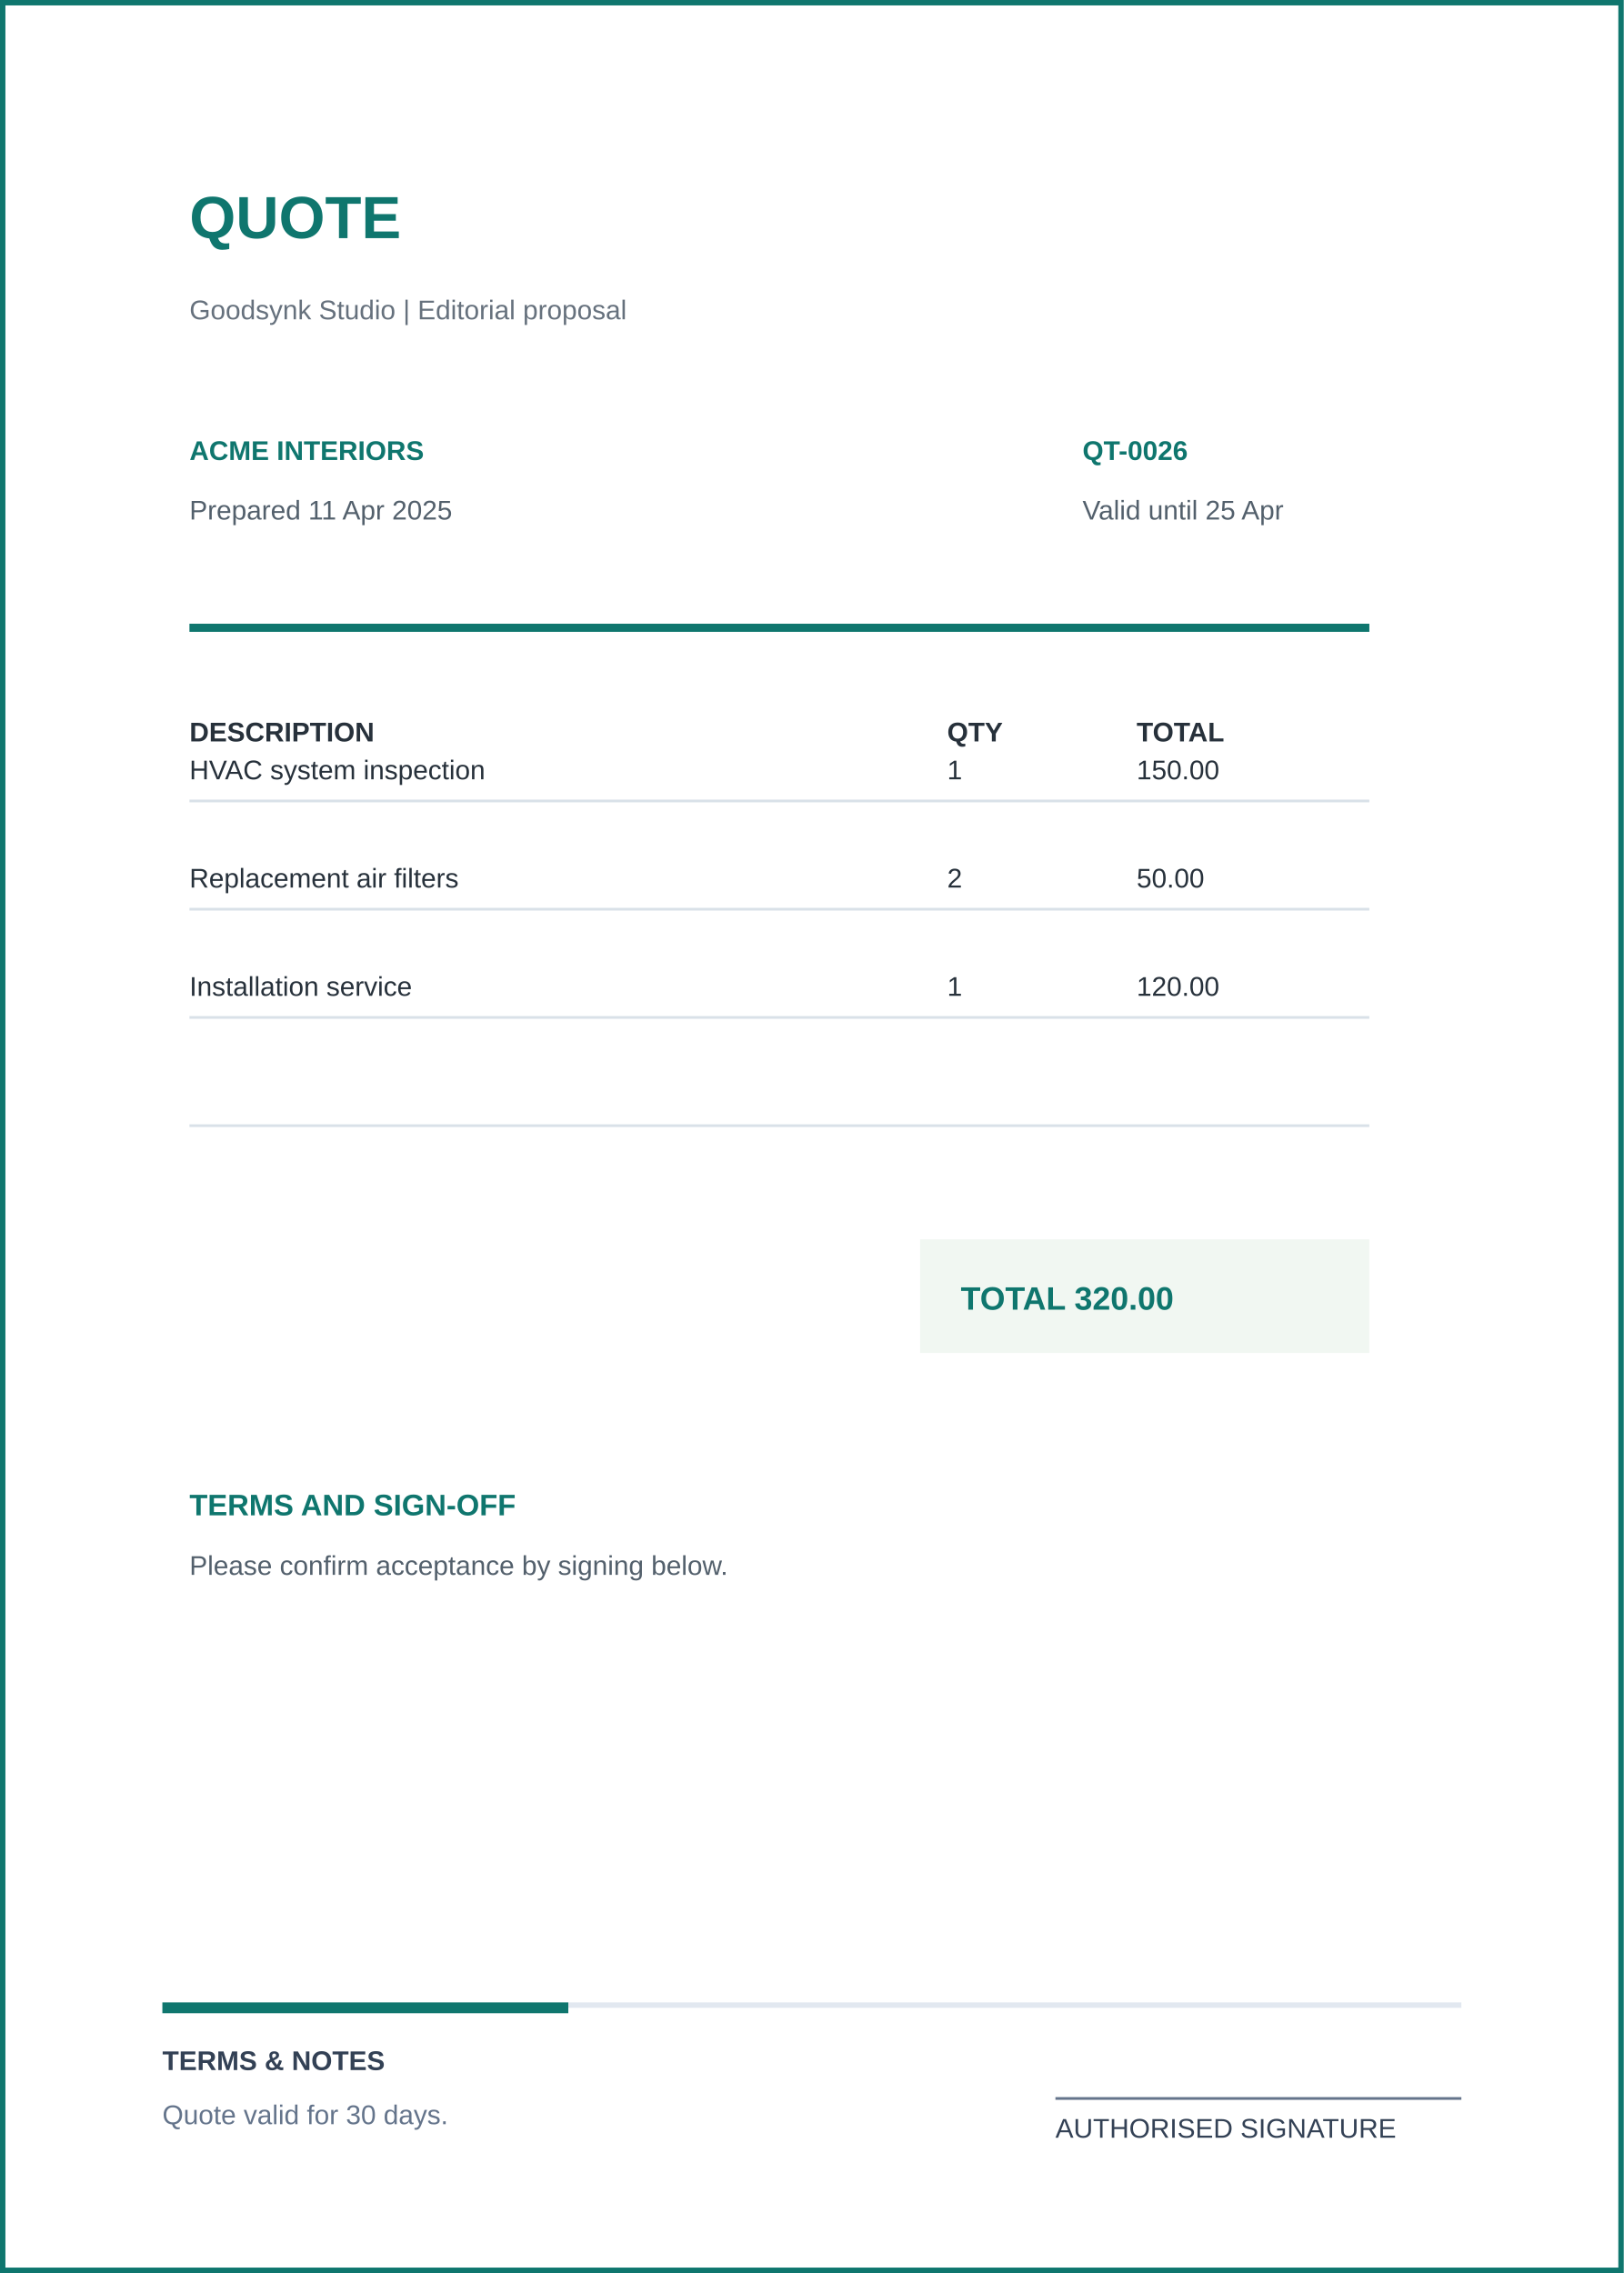
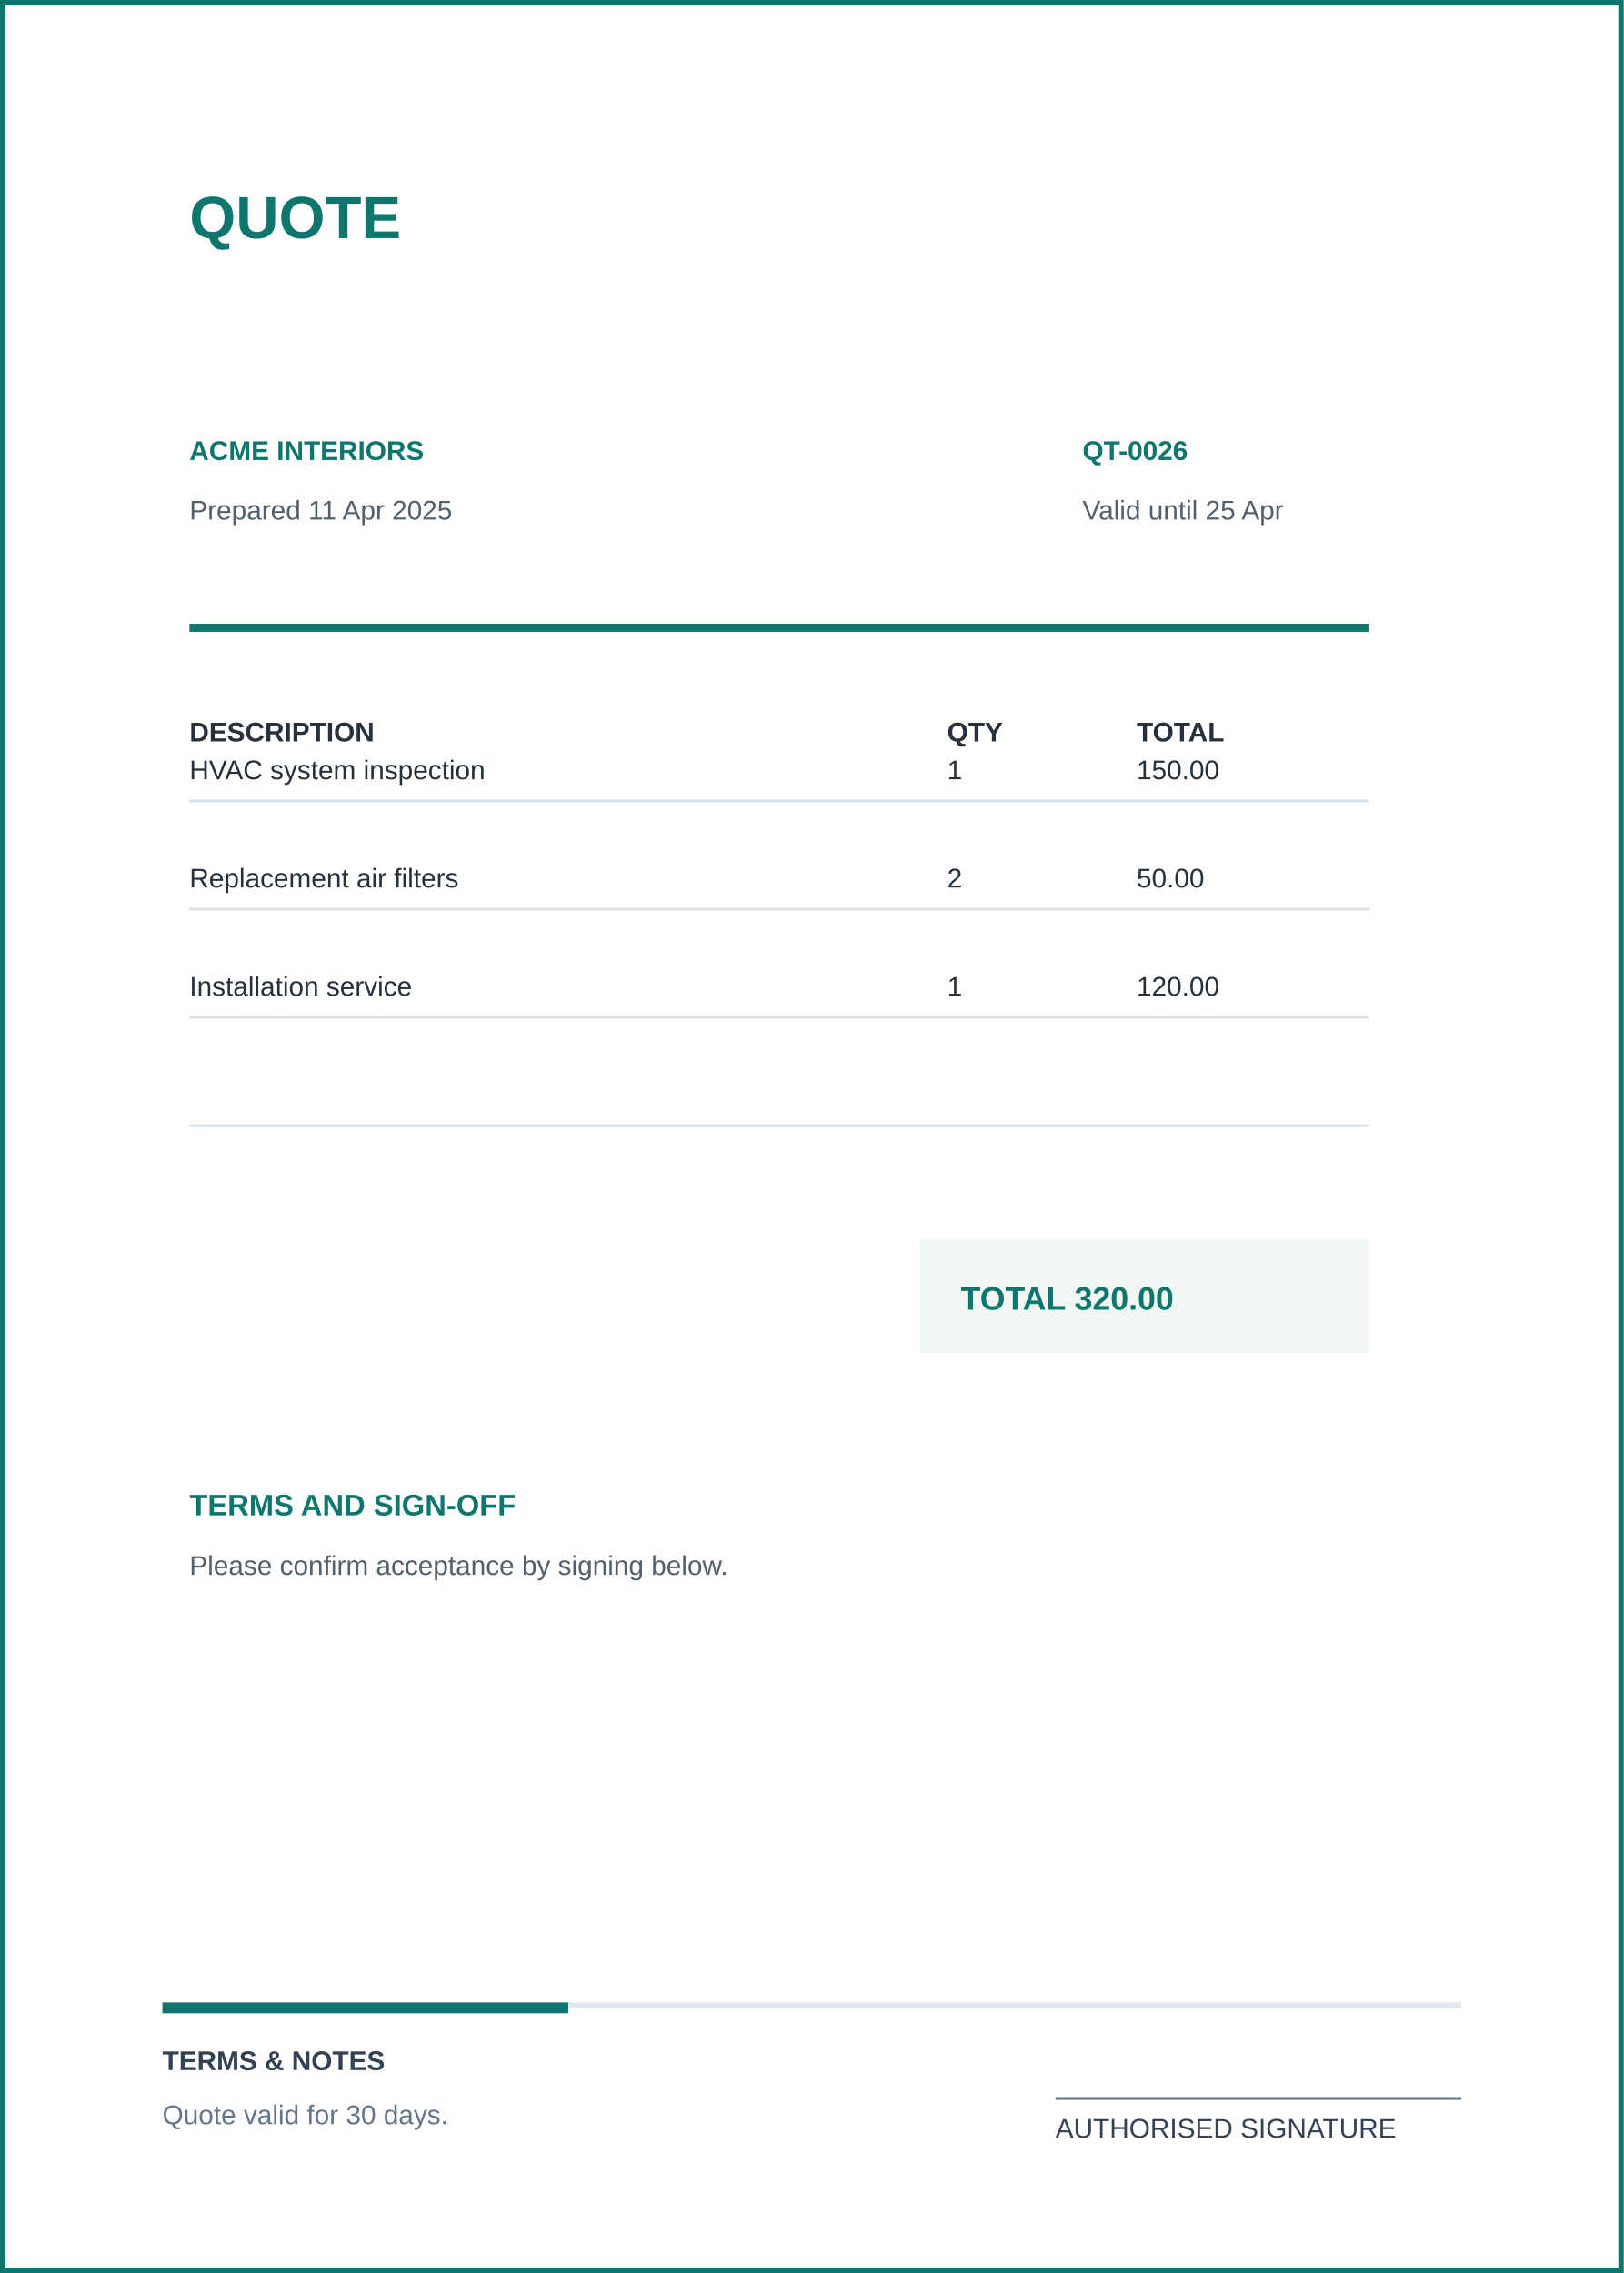
<svg xmlns="http://www.w3.org/2000/svg" viewBox="0 0 600 840">
  <rect width="600" height="840" fill="#fff" />
  <rect x="1" y="1" width="598" height="838" fill="#fff" stroke="#0f766e" stroke-width="2" />
  <text x="70" y="88" fill="#0f766e" font-family="Arial" font-size="22" font-weight="700">QUOTE</text>
-   <text x="70" y="118" fill="#66717d" font-family="Arial" font-size="10">Goodsynk Studio | Editorial proposal</text>
  <text x="70" y="170" fill="#0f766e" font-family="Arial" font-size="10" font-weight="700">ACME INTERIORS</text>
  <text x="70" y="192" fill="#53606c" font-family="Arial" font-size="10">Prepared 11 Apr 2025</text>
  <text x="400" y="170" fill="#0f766e" font-family="Arial" font-size="10" font-weight="700">QT-0026</text>
  <text x="400" y="192" fill="#53606c" font-family="Arial" font-size="10">Valid until 25 Apr</text>
  <path d="M70 232h436" stroke="#0f766e" stroke-width="3" />
  <text x="70" y="274" fill="#27313b" font-family="Arial" font-size="10" font-weight="700">DESCRIPTION</text>
  <text x="350" y="274" fill="#27313b" font-family="Arial" font-size="10" font-weight="700">QTY</text>
  <text x="420" y="274" fill="#27313b" font-family="Arial" font-size="10" font-weight="700">TOTAL</text>
  <path d="M70 296h436M70 336h436M70 376h436M70 416h436" stroke="#d9e1e8" />
  <text x="70" y="288" fill="#27313b" font-family="Arial" font-size="10">HVAC system inspection</text>
  <text x="350" y="288" fill="#27313b" font-family="Arial" font-size="10">1</text>
  <text x="420" y="288" fill="#27313b" font-family="Arial" font-size="10">150.00</text>
  <text x="70" y="328" fill="#27313b" font-family="Arial" font-size="10">Replacement air filters</text>
  <text x="350" y="328" fill="#27313b" font-family="Arial" font-size="10">2</text>
  <text x="420" y="328" fill="#27313b" font-family="Arial" font-size="10">50.00</text>
  <text x="70" y="368" fill="#27313b" font-family="Arial" font-size="10">Installation service</text>
  <text x="350" y="368" fill="#27313b" font-family="Arial" font-size="10">1</text>
  <text x="420" y="368" fill="#27313b" font-family="Arial" font-size="10">120.00</text>
  <rect x="340" y="458" width="166" height="42" fill="#f1f7f2" />
  <text x="355" y="484" fill="#0f766e" font-family="Arial" font-size="12" font-weight="700">TOTAL  320.00</text>
  <text x="70" y="560" fill="#0f766e" font-family="Arial" font-size="11" font-weight="700">TERMS AND SIGN-OFF</text>
  <text x="70" y="582" fill="#53606c" font-family="Arial" font-size="10">Please confirm acceptance by signing below.</text>
  <path d="M370 710h136" stroke="#53606c" />
  <text x="390" y="730" fill="#53606c" font-family="Arial" font-size="10">Signature</text>
  <g id="custom-footer">
    <rect x="24" y="670" width="552" height="146" fill="#fff" />
    <rect x="60" y="740" width="150" height="4" fill="#0F766E" />
    <rect x="210" y="740" width="330" height="2" fill="#e2e8f0" />
    <text x="60" y="765" fill="#334155" font-family="Arial" font-size="10" font-weight="700">TERMS &amp; NOTES</text>
    <text x="60" y="785" fill="#64748b" font-family="Arial" font-size="10">Quote valid for 30 days.</text>
    <rect x="390" y="775" width="150" height="1" fill="#64748b" />
    <text x="390" y="790" fill="#334155" font-family="Arial" font-size="10">AUTHORISED SIGNATURE</text>
  </g>
</svg>
